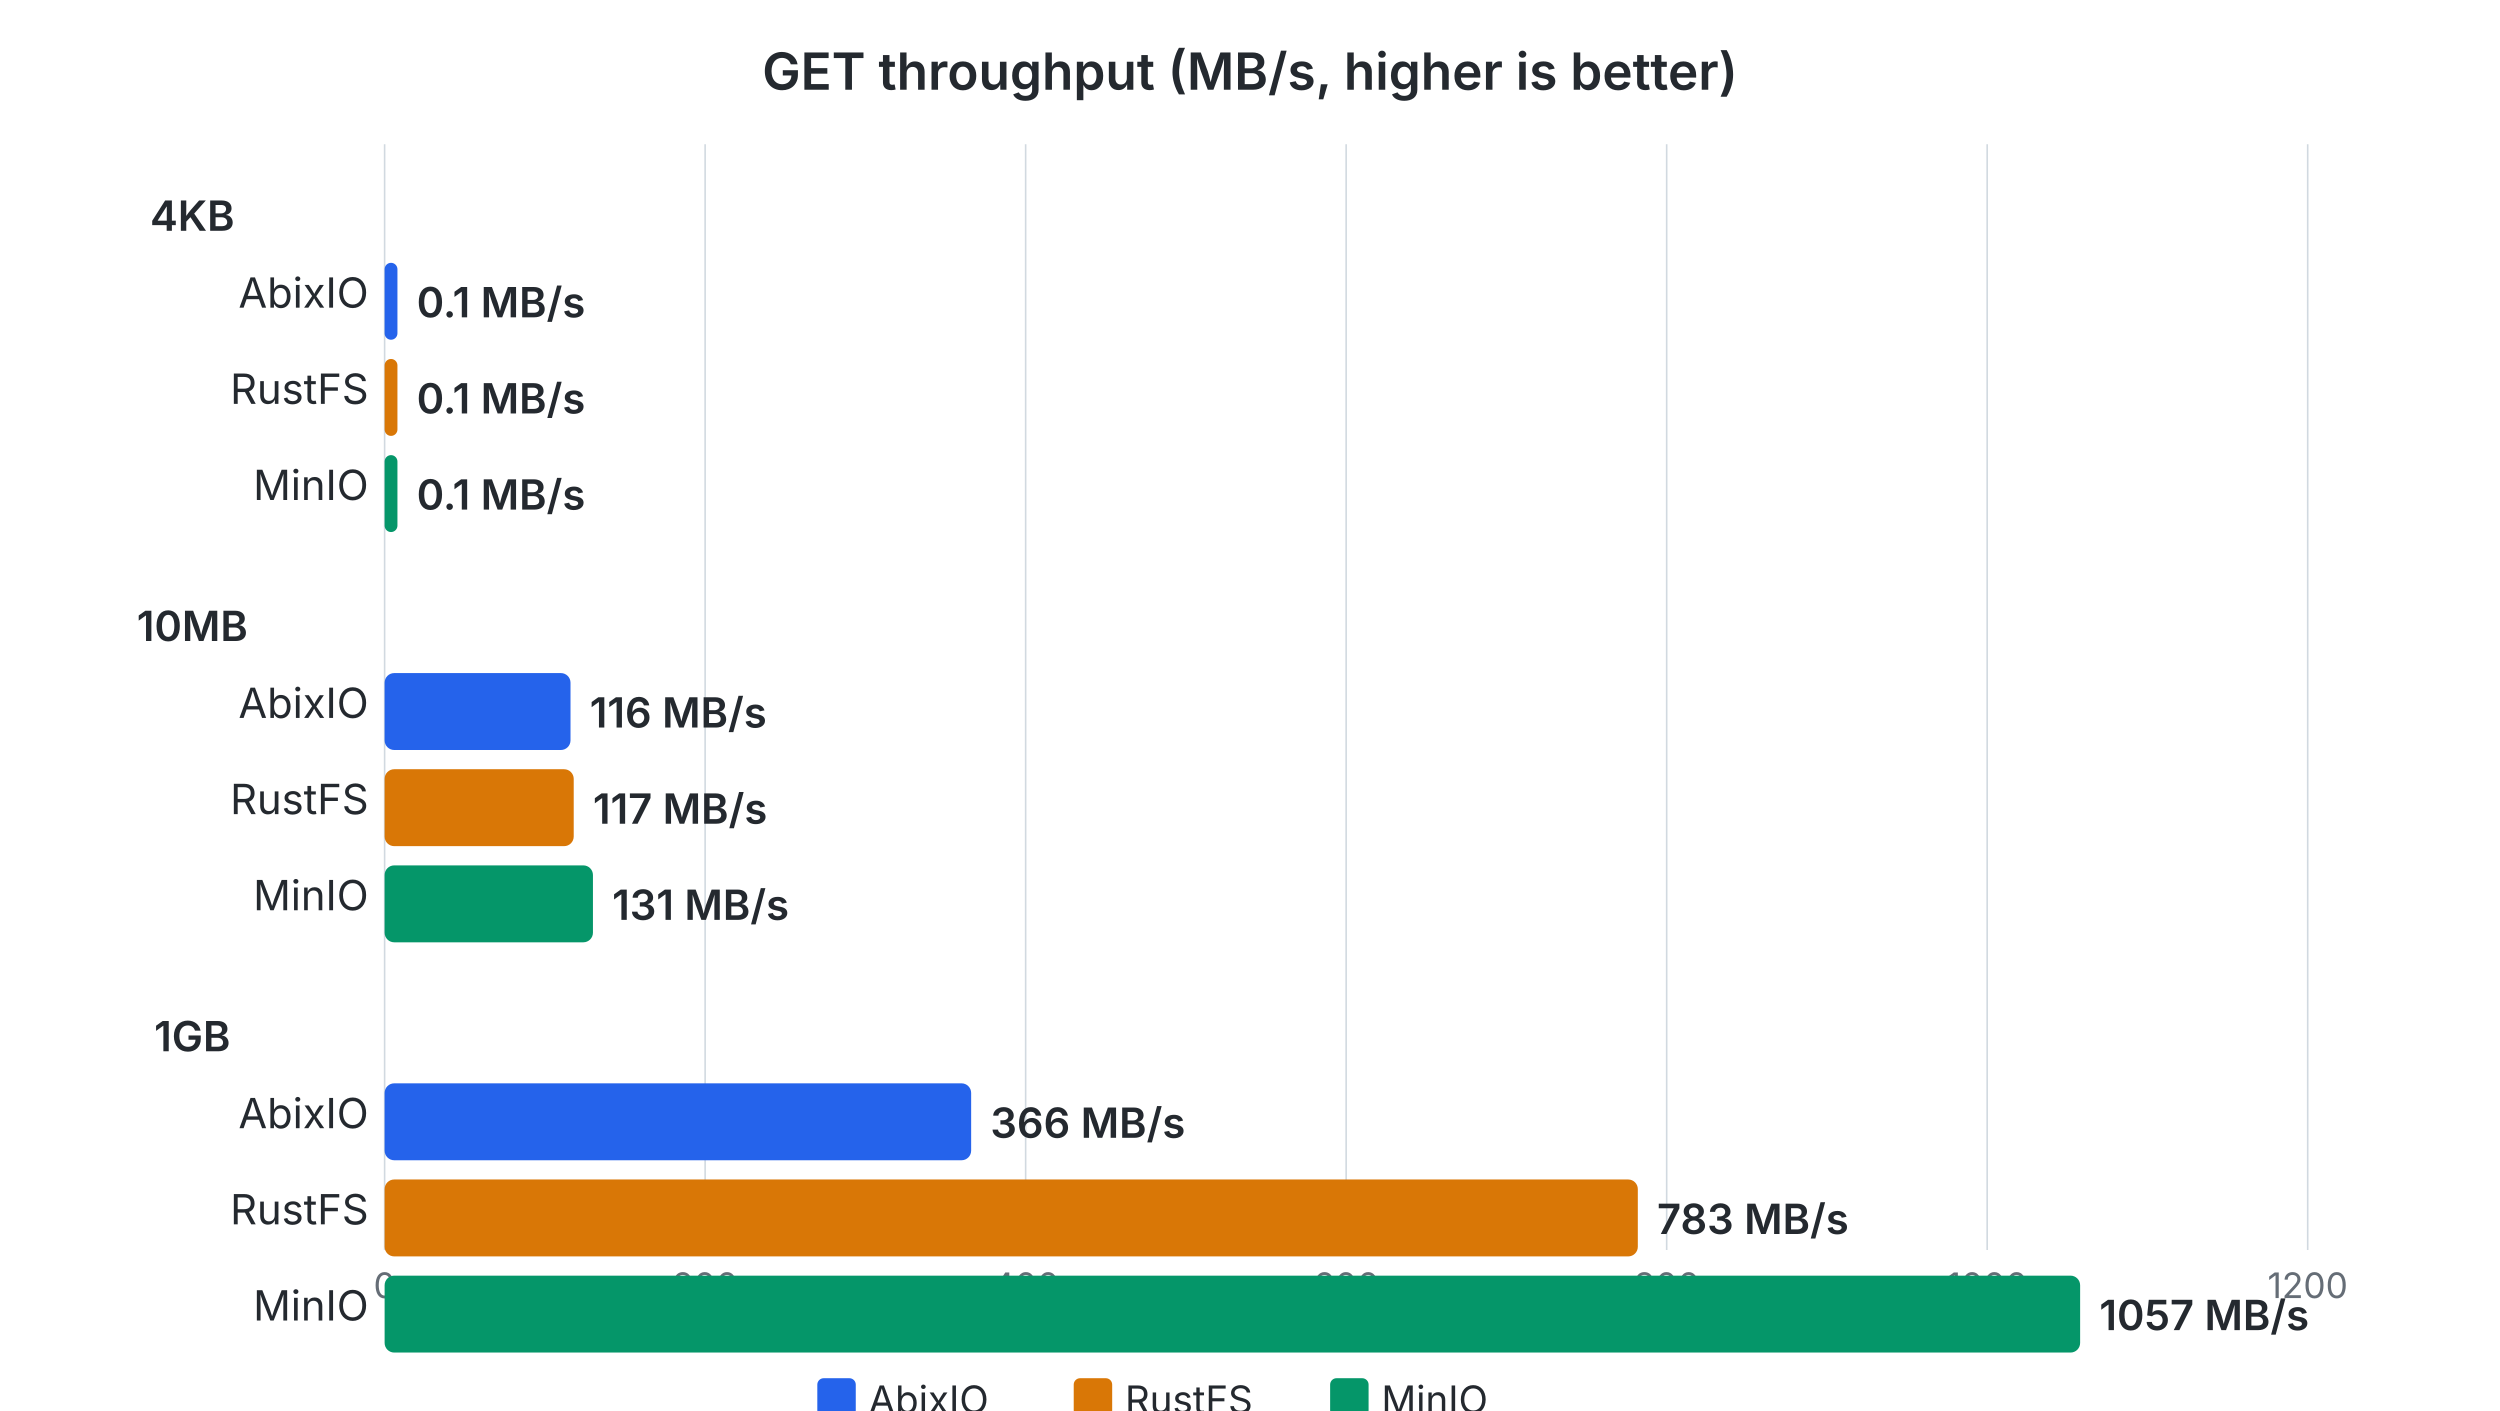
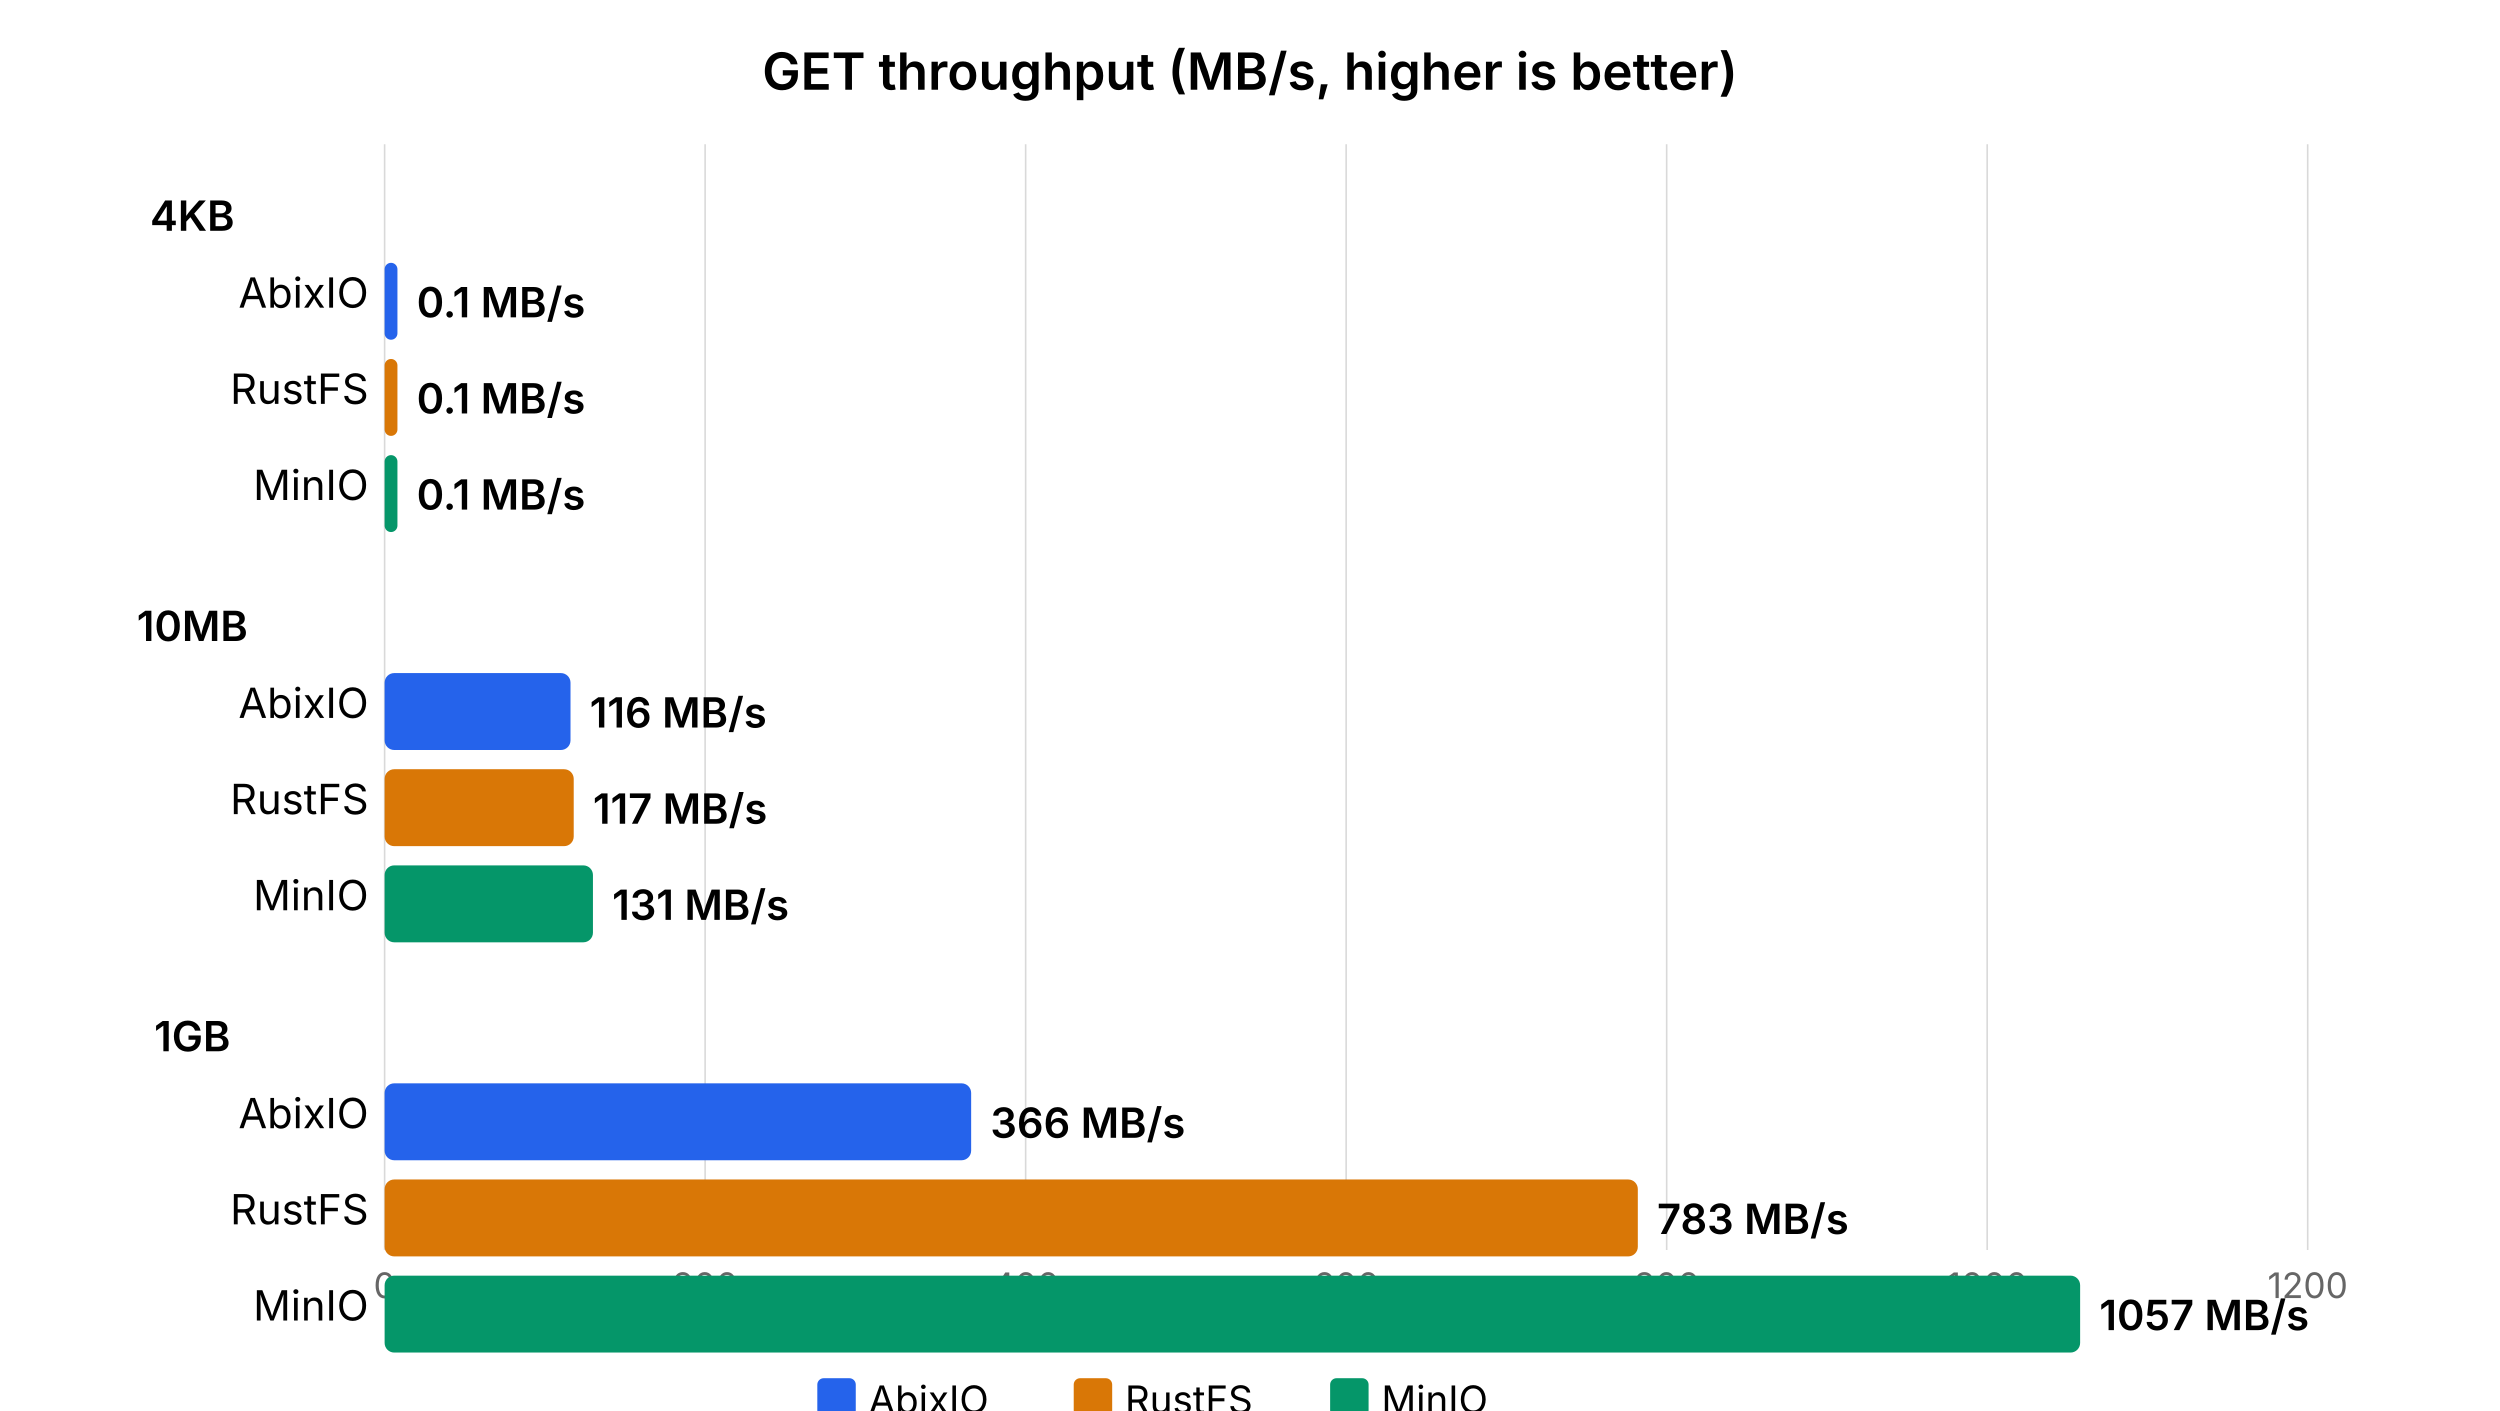
<svg xmlns="http://www.w3.org/2000/svg" viewBox="0 0 780 440" font-family="system-ui,-apple-system,sans-serif">
-   <text x="390" y="28" text-anchor="middle" style="font-size:16px;font-weight:600;fill:#24292f">GET throughput (MB/s, higher is better)</text>
-   <line x1="120" y1="45" x2="120" y2="390" style="stroke:#d1d9e0;stroke-width:0.5" />
-   <line x1="220" y1="45" x2="220" y2="390" style="stroke:#d1d9e0;stroke-width:0.5" />
-   <line x1="320" y1="45" x2="320" y2="390" style="stroke:#d1d9e0;stroke-width:0.5" />
-   <line x1="420" y1="45" x2="420" y2="390" style="stroke:#d1d9e0;stroke-width:0.5" />
-   <line x1="520" y1="45" x2="520" y2="390" style="stroke:#d1d9e0;stroke-width:0.5" />
-   <line x1="620" y1="45" x2="620" y2="390" style="stroke:#d1d9e0;stroke-width:0.5" />
-   <line x1="720" y1="45" x2="720" y2="390" style="stroke:#d1d9e0;stroke-width:0.5" />
-   <text x="120" y="405" text-anchor="middle" style="font-size:11px;fill:#656d76">0</text>
-   <text x="220" y="405" text-anchor="middle" style="font-size:11px;fill:#656d76">200</text>
-   <text x="320" y="405" text-anchor="middle" style="font-size:11px;fill:#656d76">400</text>
-   <text x="420" y="405" text-anchor="middle" style="font-size:11px;fill:#656d76">600</text>
-   <text x="520" y="405" text-anchor="middle" style="font-size:11px;fill:#656d76">800</text>
-   <text x="620" y="405" text-anchor="middle" style="font-size:11px;fill:#656d76">1000</text>
-   <text x="720" y="405" text-anchor="middle" style="font-size:11px;fill:#656d76">1200</text>
-   <text x="60" y="72" text-anchor="middle" style="font-size:13px;font-weight:600;fill:#24292f">4KB</text>
-   <text x="115" y="96" text-anchor="end" style="font-size:13px;fill:#24292f">AbixIO</text>
+   <text x="390" y="28" text-anchor="middle" style="font-size:16px;font-weight:600;fill:currentColor">GET throughput (MB/s, higher is better)</text>
+   <line x1="120" y1="45" x2="120" y2="390" style="stroke:currentColor;opacity:0.15;stroke-width:0.5" />
+   <line x1="220" y1="45" x2="220" y2="390" style="stroke:currentColor;opacity:0.15;stroke-width:0.5" />
+   <line x1="320" y1="45" x2="320" y2="390" style="stroke:currentColor;opacity:0.15;stroke-width:0.5" />
+   <line x1="420" y1="45" x2="420" y2="390" style="stroke:currentColor;opacity:0.15;stroke-width:0.5" />
+   <line x1="520" y1="45" x2="520" y2="390" style="stroke:currentColor;opacity:0.15;stroke-width:0.5" />
+   <line x1="620" y1="45" x2="620" y2="390" style="stroke:currentColor;opacity:0.15;stroke-width:0.5" />
+   <line x1="720" y1="45" x2="720" y2="390" style="stroke:currentColor;opacity:0.15;stroke-width:0.5" />
+   <text x="120" y="405" text-anchor="middle" style="font-size:11px;fill:currentColor;opacity:0.6">0</text>
+   <text x="220" y="405" text-anchor="middle" style="font-size:11px;fill:currentColor;opacity:0.6">200</text>
+   <text x="320" y="405" text-anchor="middle" style="font-size:11px;fill:currentColor;opacity:0.6">400</text>
+   <text x="420" y="405" text-anchor="middle" style="font-size:11px;fill:currentColor;opacity:0.6">600</text>
+   <text x="520" y="405" text-anchor="middle" style="font-size:11px;fill:currentColor;opacity:0.6">800</text>
+   <text x="620" y="405" text-anchor="middle" style="font-size:11px;fill:currentColor;opacity:0.6">1000</text>
+   <text x="720" y="405" text-anchor="middle" style="font-size:11px;fill:currentColor;opacity:0.6">1200</text>
+   <text x="60" y="72" text-anchor="middle" style="font-size:13px;font-weight:600;fill:currentColor">4KB</text>
+   <text x="115" y="96" text-anchor="end" style="font-size:13px;fill:currentColor">AbixIO</text>
  <rect x="120" y="82" width="4" height="24" rx="2" fill="#2563eb" />
-   <text x="130" y="99" style="font-size:13px;font-weight:600;fill:#24292f">0.1 MB/s</text>
-   <text x="115" y="126" text-anchor="end" style="font-size:13px;fill:#24292f">RustFS</text>
+   <text x="130" y="99" style="font-size:13px;font-weight:600;fill:currentColor">0.1 MB/s</text>
+   <text x="115" y="126" text-anchor="end" style="font-size:13px;fill:currentColor">RustFS</text>
  <rect x="120" y="112" width="4" height="24" rx="2" fill="#d97706" />
-   <text x="130" y="129" style="font-size:13px;font-weight:600;fill:#24292f">0.1 MB/s</text>
-   <text x="115" y="156" text-anchor="end" style="font-size:13px;fill:#24292f">MinIO</text>
+   <text x="130" y="129" style="font-size:13px;font-weight:600;fill:currentColor">0.1 MB/s</text>
+   <text x="115" y="156" text-anchor="end" style="font-size:13px;fill:currentColor">MinIO</text>
  <rect x="120" y="142" width="4" height="24" rx="2" fill="#059669" />
-   <text x="130" y="159" style="font-size:13px;font-weight:600;fill:#24292f">0.1 MB/s</text>
-   <text x="60" y="200" text-anchor="middle" style="font-size:13px;font-weight:600;fill:#24292f">10MB</text>
-   <text x="115" y="224" text-anchor="end" style="font-size:13px;fill:#24292f">AbixIO</text>
+   <text x="130" y="159" style="font-size:13px;font-weight:600;fill:currentColor">0.1 MB/s</text>
+   <text x="60" y="200" text-anchor="middle" style="font-size:13px;font-weight:600;fill:currentColor">10MB</text>
+   <text x="115" y="224" text-anchor="end" style="font-size:13px;fill:currentColor">AbixIO</text>
  <rect x="120" y="210" width="58" height="24" rx="3" fill="#2563eb" />
-   <text x="184" y="227" style="font-size:13px;font-weight:600;fill:#24292f">116 MB/s</text>
-   <text x="115" y="254" text-anchor="end" style="font-size:13px;fill:#24292f">RustFS</text>
+   <text x="184" y="227" style="font-size:13px;font-weight:600;fill:currentColor">116 MB/s</text>
+   <text x="115" y="254" text-anchor="end" style="font-size:13px;fill:currentColor">RustFS</text>
  <rect x="120" y="240" width="59" height="24" rx="3" fill="#d97706" />
-   <text x="185" y="257" style="font-size:13px;font-weight:600;fill:#24292f">117 MB/s</text>
-   <text x="115" y="284" text-anchor="end" style="font-size:13px;fill:#24292f">MinIO</text>
+   <text x="185" y="257" style="font-size:13px;font-weight:600;fill:currentColor">117 MB/s</text>
+   <text x="115" y="284" text-anchor="end" style="font-size:13px;fill:currentColor">MinIO</text>
  <rect x="120" y="270" width="65" height="24" rx="3" fill="#059669" />
-   <text x="191" y="287" style="font-size:13px;font-weight:600;fill:#24292f">131 MB/s</text>
-   <text x="60" y="328" text-anchor="middle" style="font-size:13px;font-weight:600;fill:#24292f">1GB</text>
-   <text x="115" y="352" text-anchor="end" style="font-size:13px;fill:#24292f">AbixIO</text>
+   <text x="191" y="287" style="font-size:13px;font-weight:600;fill:currentColor">131 MB/s</text>
+   <text x="60" y="328" text-anchor="middle" style="font-size:13px;font-weight:600;fill:currentColor">1GB</text>
+   <text x="115" y="352" text-anchor="end" style="font-size:13px;fill:currentColor">AbixIO</text>
  <rect x="120" y="338" width="183" height="24" rx="3" fill="#2563eb" />
-   <text x="309" y="355" style="font-size:13px;font-weight:600;fill:#24292f">366 MB/s</text>
-   <text x="115" y="382" text-anchor="end" style="font-size:13px;fill:#24292f">RustFS</text>
+   <text x="309" y="355" style="font-size:13px;font-weight:600;fill:currentColor">366 MB/s</text>
+   <text x="115" y="382" text-anchor="end" style="font-size:13px;fill:currentColor">RustFS</text>
  <rect x="120" y="368" width="391" height="24" rx="3" fill="#d97706" />
-   <text x="517" y="385" style="font-size:13px;font-weight:600;fill:#24292f">783 MB/s</text>
-   <text x="115" y="412" text-anchor="end" style="font-size:13px;fill:#24292f">MinIO</text>
+   <text x="517" y="385" style="font-size:13px;font-weight:600;fill:currentColor">783 MB/s</text>
+   <text x="115" y="412" text-anchor="end" style="font-size:13px;fill:currentColor">MinIO</text>
  <rect x="120" y="398" width="529" height="24" rx="3" fill="#059669" />
-   <text x="655" y="415" style="font-size:13px;font-weight:600;fill:#24292f">1057 MB/s</text>
+   <text x="655" y="415" style="font-size:13px;font-weight:600;fill:currentColor">1057 MB/s</text>
  <rect x="255" y="430" width="12" height="12" rx="2" fill="#2563eb" />
-   <text x="271" y="441" style="font-size:12px;fill:#24292f">AbixIO</text>
+   <text x="271" y="441" style="font-size:12px;fill:currentColor">AbixIO</text>
  <rect x="335" y="430" width="12" height="12" rx="2" fill="#d97706" />
-   <text x="351" y="441" style="font-size:12px;fill:#24292f">RustFS</text>
+   <text x="351" y="441" style="font-size:12px;fill:currentColor">RustFS</text>
  <rect x="415" y="430" width="12" height="12" rx="2" fill="#059669" />
-   <text x="431" y="441" style="font-size:12px;fill:#24292f">MinIO</text>
+   <text x="431" y="441" style="font-size:12px;fill:currentColor">MinIO</text>
</svg>
